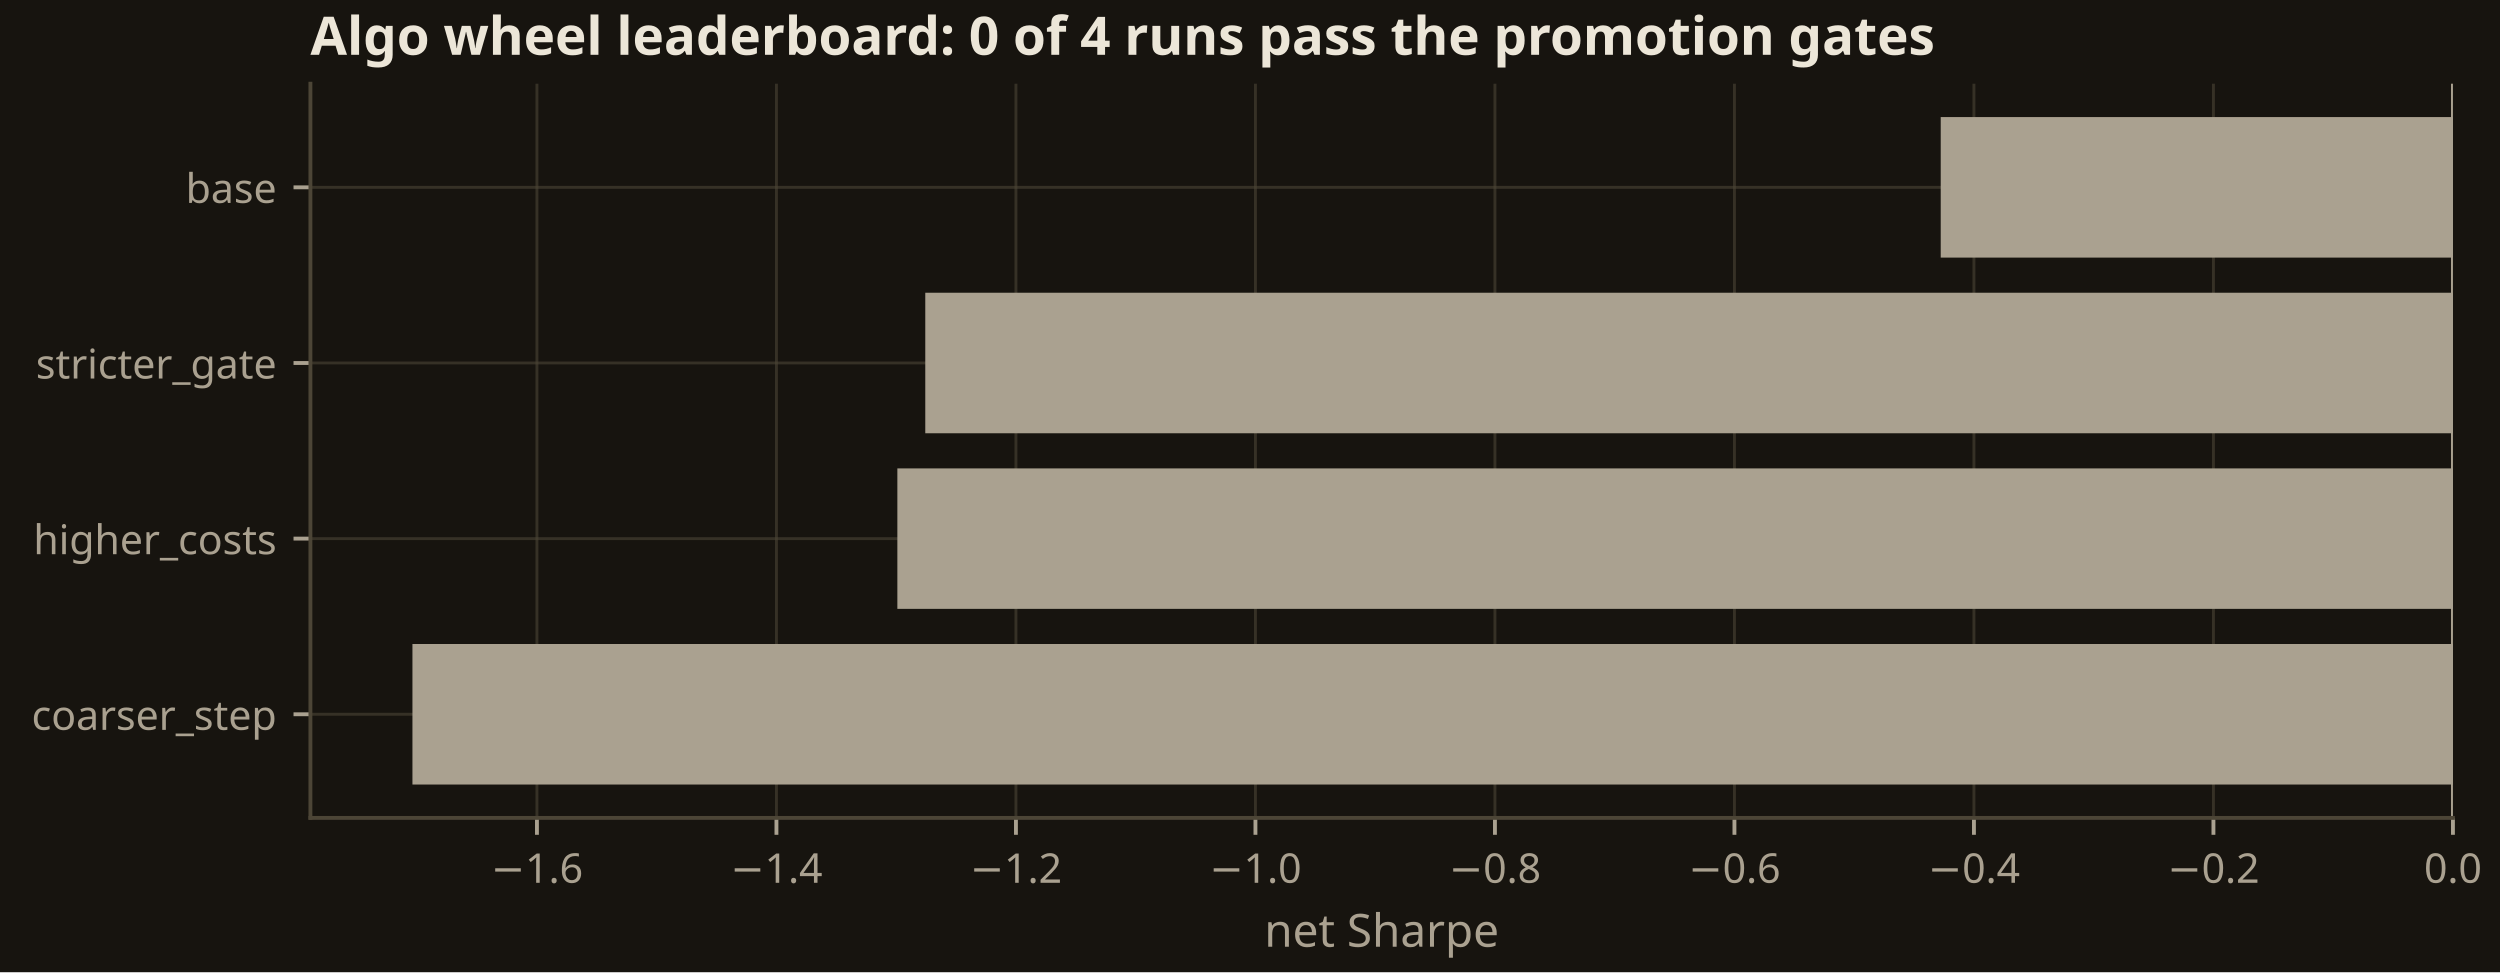
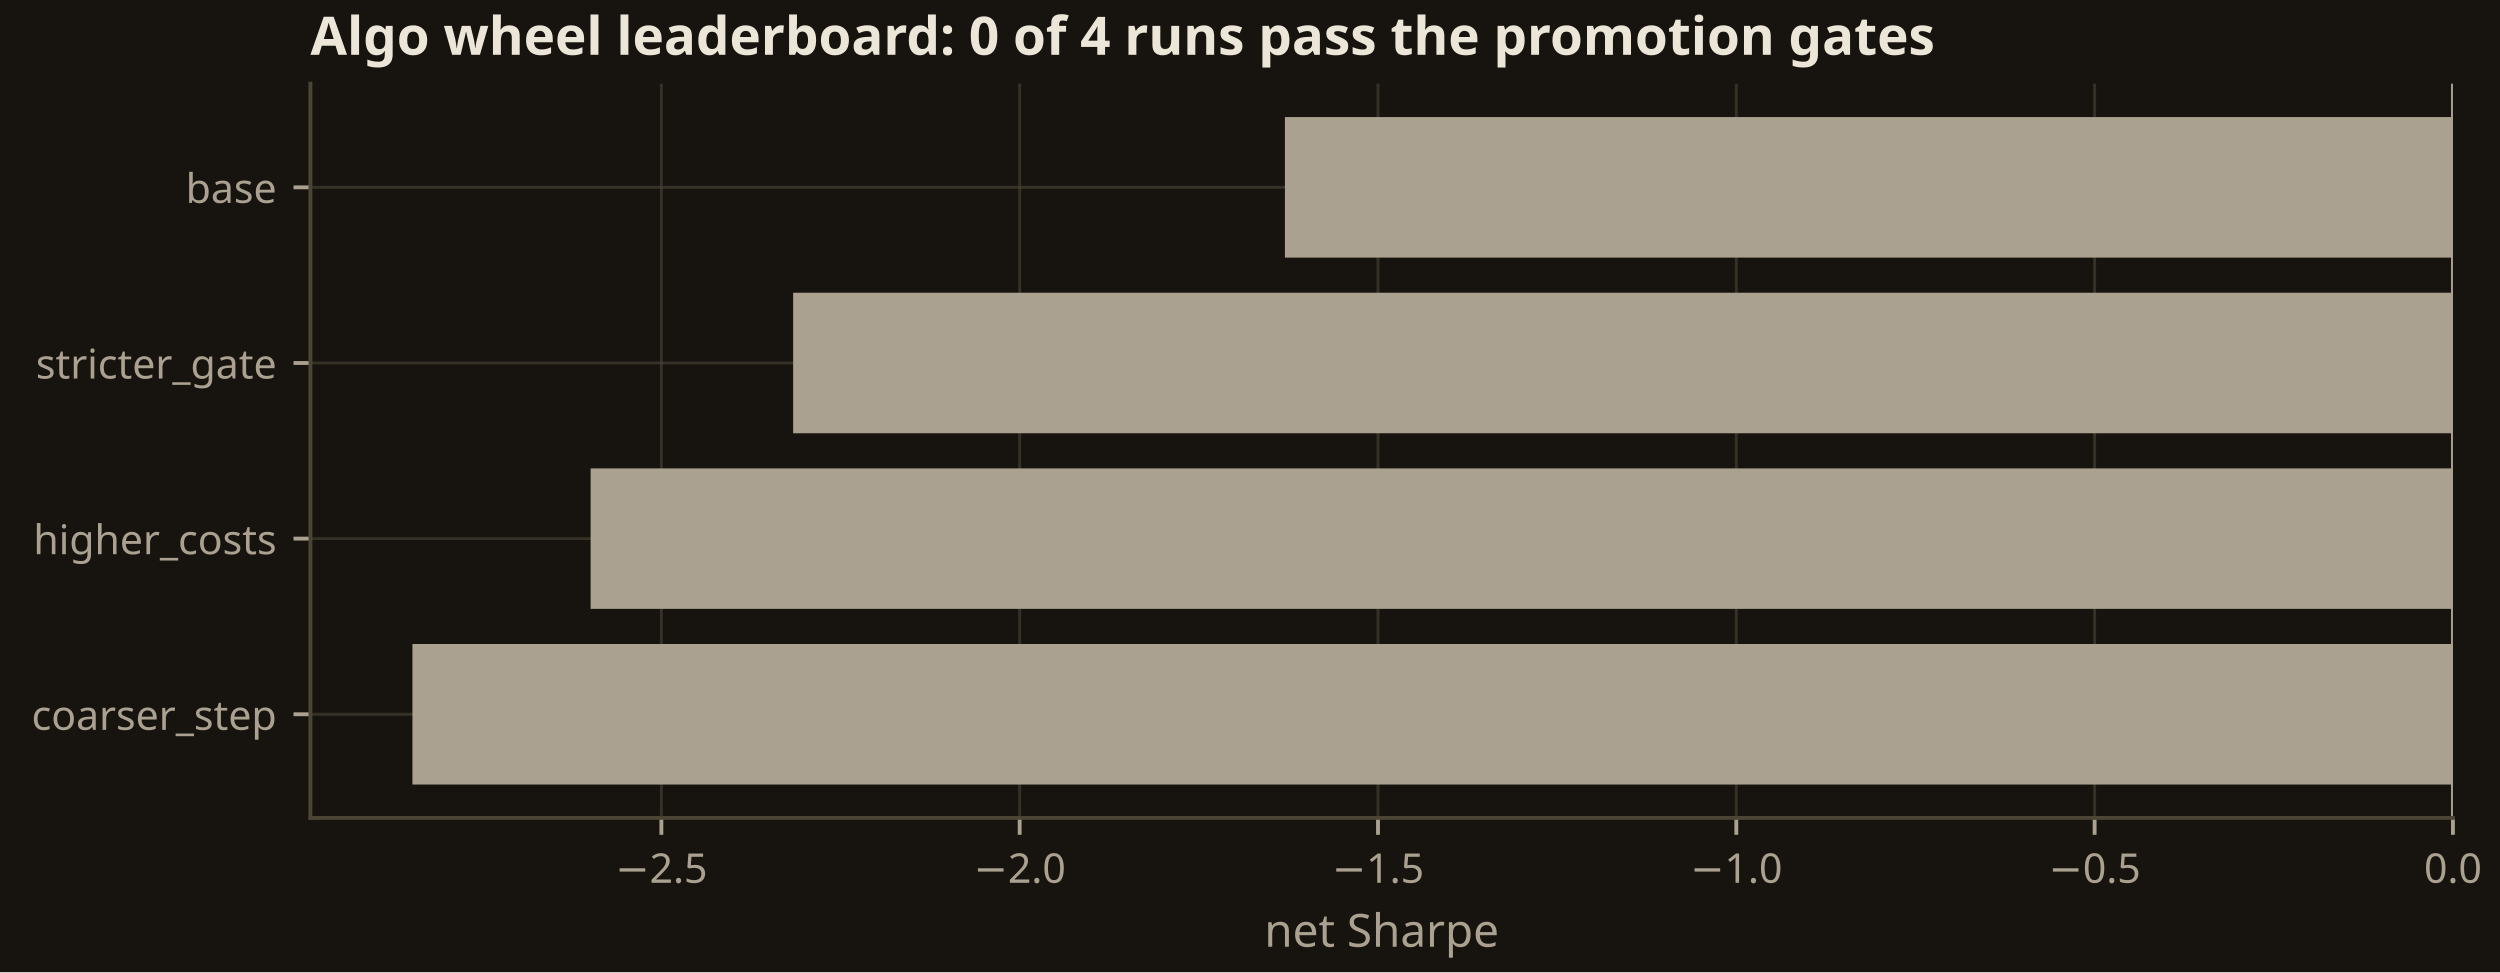
<svg xmlns="http://www.w3.org/2000/svg" xmlns:xlink="http://www.w3.org/1999/xlink" width="518.4pt" height="201.6pt" viewBox="0 0 518.4 201.6" version="1.1">
  <defs>
    <style type="text/css">*{stroke-linejoin: round; stroke-linecap: butt}</style>
  </defs>
  <g id="figure_1">
    <g id="patch_1">
      <path d="M 0 201.6  L 518.4 201.6  L 518.4 0  L 0 0  z " style="fill: #17140f" />
    </g>
    <g id="axes_1">
      <g id="patch_2">
        <path d="M 64.367 169.599  L 508.641 169.599  L 508.641 17.359  L 64.367 17.359  z " style="fill: #17140f" />
      </g>
      <g id="matplotlib.axis_1">
        <g id="xtick_1">
          <g id="line2d_1">
-             <path d="M 111.34 169.599  L 111.34 17.359  " clip-path="url(#pdcb2657b99)" style="fill: none; stroke: #4c4536; stroke-opacity: 0.6; stroke-width: 0.6; stroke-linecap: square" />
+             <path d="M 137.142 169.599  L 137.142 17.359  " clip-path="url(#pdcb2657b99)" style="fill: none; stroke: #4c4536; stroke-opacity: 0.6; stroke-width: 0.6; stroke-linecap: square" />
          </g>
          <g id="line2d_2">
            <defs>
              <path id="mfe43602b47" d="M 0 0  L 0 3.5  " style="stroke: #aaa190; stroke-width: 0.8" />
            </defs>
            <g>
-               <use xlink:href="#mfe43602b47" x="111.34" y="169.599" style="fill: #aaa190; stroke: #aaa190; stroke-width: 0.8" />
+               <use xlink:href="#mfe43602b47" x="137.142" y="169.599" style="fill: #aaa190; stroke: #aaa190; stroke-width: 0.8" />
            </g>
          </g>
          <g id="text_1">
-             <text style="font-size: 8.5px; font-family: 'IBM Plex Sans', system-ui, sans-serif; text-anchor: middle; fill: #aaa190" x="111.34" y="183.057" transform="rotate(-0 111.3405 183.057)">−1.6</text>
+             <text style="font-size: 8.5px; font-family: 'IBM Plex Sans', system-ui, sans-serif; text-anchor: middle; fill: #aaa190" x="137.142" y="183.057" transform="rotate(-0 137.1419 183.057)">−2.5</text>
          </g>
        </g>
        <g id="xtick_2">
          <g id="line2d_3">
-             <path d="M 161.003 169.599  L 161.003 17.359  " clip-path="url(#pdcb2657b99)" style="fill: none; stroke: #4c4536; stroke-opacity: 0.6; stroke-width: 0.6; stroke-linecap: square" />
+             <path d="M 211.442 169.599  L 211.442 17.359  " clip-path="url(#pdcb2657b99)" style="fill: none; stroke: #4c4536; stroke-opacity: 0.6; stroke-width: 0.6; stroke-linecap: square" />
          </g>
          <g id="line2d_4">
            <g>
-               <use xlink:href="#mfe43602b47" x="161.003" y="169.599" style="fill: #aaa190; stroke: #aaa190; stroke-width: 0.8" />
+               <use xlink:href="#mfe43602b47" x="211.442" y="169.599" style="fill: #aaa190; stroke: #aaa190; stroke-width: 0.8" />
            </g>
          </g>
          <g id="text_2">
-             <text style="font-size: 8.5px; font-family: 'IBM Plex Sans', system-ui, sans-serif; text-anchor: middle; fill: #aaa190" x="161.003" y="183.057" transform="rotate(-0 161.003 183.057)">−1.4</text>
+             <text style="font-size: 8.5px; font-family: 'IBM Plex Sans', system-ui, sans-serif; text-anchor: middle; fill: #aaa190" x="211.442" y="183.057" transform="rotate(-0 211.4417 183.057)">−2.0</text>
          </g>
        </g>
        <g id="xtick_3">
          <g id="line2d_5">
-             <path d="M 210.666 169.599  L 210.666 17.359  " clip-path="url(#pdcb2657b99)" style="fill: none; stroke: #4c4536; stroke-opacity: 0.6; stroke-width: 0.6; stroke-linecap: square" />
+             <path d="M 285.742 169.599  L 285.742 17.359  " clip-path="url(#pdcb2657b99)" style="fill: none; stroke: #4c4536; stroke-opacity: 0.6; stroke-width: 0.6; stroke-linecap: square" />
          </g>
          <g id="line2d_6">
            <g>
-               <use xlink:href="#mfe43602b47" x="210.666" y="169.599" style="fill: #aaa190; stroke: #aaa190; stroke-width: 0.8" />
+               <use xlink:href="#mfe43602b47" x="285.742" y="169.599" style="fill: #aaa190; stroke: #aaa190; stroke-width: 0.8" />
            </g>
          </g>
          <g id="text_3">
-             <text style="font-size: 8.5px; font-family: 'IBM Plex Sans', system-ui, sans-serif; text-anchor: middle; fill: #aaa190" x="210.666" y="183.057" transform="rotate(-0 210.6656 183.057)">−1.2</text>
+             <text style="font-size: 8.5px; font-family: 'IBM Plex Sans', system-ui, sans-serif; text-anchor: middle; fill: #aaa190" x="285.742" y="183.057" transform="rotate(-0 285.7415 183.057)">−1.5</text>
          </g>
        </g>
        <g id="xtick_4">
          <g id="line2d_7">
-             <path d="M 260.328 169.599  L 260.328 17.359  " clip-path="url(#pdcb2657b99)" style="fill: none; stroke: #4c4536; stroke-opacity: 0.6; stroke-width: 0.6; stroke-linecap: square" />
+             <path d="M 360.041 169.599  L 360.041 17.359  " clip-path="url(#pdcb2657b99)" style="fill: none; stroke: #4c4536; stroke-opacity: 0.6; stroke-width: 0.6; stroke-linecap: square" />
          </g>
          <g id="line2d_8">
            <g>
-               <use xlink:href="#mfe43602b47" x="260.328" y="169.599" style="fill: #aaa190; stroke: #aaa190; stroke-width: 0.8" />
+               <use xlink:href="#mfe43602b47" x="360.041" y="169.599" style="fill: #aaa190; stroke: #aaa190; stroke-width: 0.8" />
            </g>
          </g>
          <g id="text_4">
-             <text style="font-size: 8.5px; font-family: 'IBM Plex Sans', system-ui, sans-serif; text-anchor: middle; fill: #aaa190" x="260.328" y="183.057" transform="rotate(-0 260.3281 183.057)">−1.0</text>
+             <text style="font-size: 8.5px; font-family: 'IBM Plex Sans', system-ui, sans-serif; text-anchor: middle; fill: #aaa190" x="360.041" y="183.057" transform="rotate(-0 360.0413 183.057)">−1.0</text>
          </g>
        </g>
        <g id="xtick_5">
          <g id="line2d_9">
-             <path d="M 309.991 169.599  L 309.991 17.359  " clip-path="url(#pdcb2657b99)" style="fill: none; stroke: #4c4536; stroke-opacity: 0.6; stroke-width: 0.6; stroke-linecap: square" />
+             <path d="M 434.341 169.599  L 434.341 17.359  " clip-path="url(#pdcb2657b99)" style="fill: none; stroke: #4c4536; stroke-opacity: 0.6; stroke-width: 0.6; stroke-linecap: square" />
          </g>
          <g id="line2d_10">
            <g>
-               <use xlink:href="#mfe43602b47" x="309.991" y="169.599" style="fill: #aaa190; stroke: #aaa190; stroke-width: 0.8" />
+               <use xlink:href="#mfe43602b47" x="434.341" y="169.599" style="fill: #aaa190; stroke: #aaa190; stroke-width: 0.8" />
            </g>
          </g>
          <g id="text_5">
-             <text style="font-size: 8.5px; font-family: 'IBM Plex Sans', system-ui, sans-serif; text-anchor: middle; fill: #aaa190" x="309.991" y="183.057" transform="rotate(-0 309.9907 183.057)">−0.8</text>
+             <text style="font-size: 8.5px; font-family: 'IBM Plex Sans', system-ui, sans-serif; text-anchor: middle; fill: #aaa190" x="434.341" y="183.057" transform="rotate(-0 434.3411 183.057)">−0.5</text>
          </g>
        </g>
        <g id="xtick_6">
          <g id="line2d_11">
-             <path d="M 359.653 169.599  L 359.653 17.359  " clip-path="url(#pdcb2657b99)" style="fill: none; stroke: #4c4536; stroke-opacity: 0.6; stroke-width: 0.6; stroke-linecap: square" />
+             <path d="M 508.641 169.599  L 508.641 17.359  " clip-path="url(#pdcb2657b99)" style="fill: none; stroke: #4c4536; stroke-opacity: 0.6; stroke-width: 0.6; stroke-linecap: square" />
          </g>
          <g id="line2d_12">
-             <g>
-               <use xlink:href="#mfe43602b47" x="359.653" y="169.599" style="fill: #aaa190; stroke: #aaa190; stroke-width: 0.8" />
-             </g>
-           </g>
-           <g id="text_6">
-             <text style="font-size: 8.5px; font-family: 'IBM Plex Sans', system-ui, sans-serif; text-anchor: middle; fill: #aaa190" x="359.653" y="183.057" transform="rotate(-0 359.6533 183.057)">−0.6</text>
-           </g>
-         </g>
-         <g id="xtick_7">
-           <g id="line2d_13">
-             <path d="M 409.316 169.599  L 409.316 17.359  " clip-path="url(#pdcb2657b99)" style="fill: none; stroke: #4c4536; stroke-opacity: 0.6; stroke-width: 0.6; stroke-linecap: square" />
-           </g>
-           <g id="line2d_14">
-             <g>
-               <use xlink:href="#mfe43602b47" x="409.316" y="169.599" style="fill: #aaa190; stroke: #aaa190; stroke-width: 0.8" />
-             </g>
-           </g>
-           <g id="text_7">
-             <text style="font-size: 8.5px; font-family: 'IBM Plex Sans', system-ui, sans-serif; text-anchor: middle; fill: #aaa190" x="409.316" y="183.057" transform="rotate(-0 409.3158 183.057)">−0.4</text>
-           </g>
-         </g>
-         <g id="xtick_8">
-           <g id="line2d_15">
-             <path d="M 458.978 169.599  L 458.978 17.359  " clip-path="url(#pdcb2657b99)" style="fill: none; stroke: #4c4536; stroke-opacity: 0.6; stroke-width: 0.6; stroke-linecap: square" />
-           </g>
-           <g id="line2d_16">
-             <g>
-               <use xlink:href="#mfe43602b47" x="458.978" y="169.599" style="fill: #aaa190; stroke: #aaa190; stroke-width: 0.8" />
-             </g>
-           </g>
-           <g id="text_8">
-             <text style="font-size: 8.5px; font-family: 'IBM Plex Sans', system-ui, sans-serif; text-anchor: middle; fill: #aaa190" x="458.978" y="183.057" transform="rotate(-0 458.9784 183.057)">−0.2</text>
-           </g>
-         </g>
-         <g id="xtick_9">
-           <g id="line2d_17">
-             <path d="M 508.641 169.599  L 508.641 17.359  " clip-path="url(#pdcb2657b99)" style="fill: none; stroke: #4c4536; stroke-opacity: 0.6; stroke-width: 0.6; stroke-linecap: square" />
-           </g>
-           <g id="line2d_18">
            <g>
              <use xlink:href="#mfe43602b47" x="508.641" y="169.599" style="fill: #aaa190; stroke: #aaa190; stroke-width: 0.8" />
            </g>
          </g>
-           <g id="text_9">
+           <g id="text_6">
            <text style="font-size: 8.5px; font-family: 'IBM Plex Sans', system-ui, sans-serif; text-anchor: middle; fill: #aaa190" x="508.641" y="183.057" transform="rotate(-0 508.6409 183.057)">0.0</text>
          </g>
        </g>
-         <g id="text_10">
+         <g id="text_7">
          <text style="font-size: 9.5px; font-family: 'IBM Plex Sans', system-ui, sans-serif; text-anchor: middle; fill: #aaa190" x="286.504" y="196.318" transform="rotate(-0 286.504 196.3175)">net Sharpe</text>
        </g>
      </g>
      <g id="matplotlib.axis_2">
        <g id="ytick_1">
-           <g id="line2d_19">
+           <g id="line2d_13">
            <path d="M 64.367 148.111  L 508.641 148.111  " clip-path="url(#pdcb2657b99)" style="fill: none; stroke: #4c4536; stroke-opacity: 0.6; stroke-width: 0.6; stroke-linecap: square" />
          </g>
-           <g id="line2d_20">
+           <g id="line2d_14">
            <defs>
              <path id="m762ac581d3" d="M 0 0  L -3.5 0  " style="stroke: #aaa190; stroke-width: 0.8" />
            </defs>
            <g>
              <use xlink:href="#m762ac581d3" x="64.367" y="148.111" style="fill: #aaa190; stroke: #aaa190; stroke-width: 0.8" />
            </g>
          </g>
-           <g id="text_11">
+           <g id="text_8">
            <text style="font-size: 8.5px; font-family: 'IBM Plex Sans', system-ui, sans-serif; text-anchor: end; fill: #aaa190" x="57.367" y="151.34" transform="rotate(-0 57.36704 151.3395)">coarser_step</text>
          </g>
        </g>
        <g id="ytick_2">
-           <g id="line2d_21">
+           <g id="line2d_15">
            <path d="M 64.367 111.689  L 508.641 111.689  " clip-path="url(#pdcb2657b99)" style="fill: none; stroke: #4c4536; stroke-opacity: 0.6; stroke-width: 0.6; stroke-linecap: square" />
          </g>
-           <g id="line2d_22">
+           <g id="line2d_16">
            <g>
              <use xlink:href="#m762ac581d3" x="64.367" y="111.689" style="fill: #aaa190; stroke: #aaa190; stroke-width: 0.8" />
            </g>
          </g>
-           <g id="text_12">
+           <g id="text_9">
            <text style="font-size: 8.5px; font-family: 'IBM Plex Sans', system-ui, sans-serif; text-anchor: end; fill: #aaa190" x="57.367" y="114.919" transform="rotate(-0 57.36704 114.9187)">higher_costs</text>
          </g>
        </g>
        <g id="ytick_3">
-           <g id="line2d_23">
+           <g id="line2d_17">
            <path d="M 64.367 75.268  L 508.641 75.268  " clip-path="url(#pdcb2657b99)" style="fill: none; stroke: #4c4536; stroke-opacity: 0.6; stroke-width: 0.6; stroke-linecap: square" />
          </g>
-           <g id="line2d_24">
+           <g id="line2d_18">
            <g>
              <use xlink:href="#m762ac581d3" x="64.367" y="75.268" style="fill: #aaa190; stroke: #aaa190; stroke-width: 0.8" />
            </g>
          </g>
-           <g id="text_13">
+           <g id="text_10">
            <text style="font-size: 8.5px; font-family: 'IBM Plex Sans', system-ui, sans-serif; text-anchor: end; fill: #aaa190" x="57.367" y="78.498" transform="rotate(-0 57.36704 78.49752)">stricter_gate</text>
          </g>
        </g>
        <g id="ytick_4">
-           <g id="line2d_25">
+           <g id="line2d_19">
            <path d="M 64.367 38.847  L 508.641 38.847  " clip-path="url(#pdcb2657b99)" style="fill: none; stroke: #4c4536; stroke-opacity: 0.6; stroke-width: 0.6; stroke-linecap: square" />
          </g>
-           <g id="line2d_26">
+           <g id="line2d_20">
            <g>
              <use xlink:href="#m762ac581d3" x="64.367" y="38.847" style="fill: #aaa190; stroke: #aaa190; stroke-width: 0.8" />
            </g>
          </g>
-           <g id="text_14">
+           <g id="text_11">
            <text style="font-size: 8.5px; font-family: 'IBM Plex Sans', system-ui, sans-serif; text-anchor: end; fill: #aaa190" x="57.367" y="42.076" transform="rotate(-0 57.36704 42.07635)">base</text>
          </g>
        </g>
      </g>
      <g id="patch_3">
        <path d="M 508.641 162.679  L 85.523 162.679  L 85.523 133.542  L 508.641 133.542  z " clip-path="url(#pdcb2657b99)" style="fill: #aaa190" />
      </g>
      <g id="patch_4">
-         <path d="M 508.641 126.258  L 186.076 126.258  L 186.076 97.121  L 508.641 97.121  z " clip-path="url(#pdcb2657b99)" style="fill: #aaa190" />
+         <path d="M 508.641 126.258  L 122.473 126.258  L 122.473 97.121  L 508.641 97.121  z " clip-path="url(#pdcb2657b99)" style="fill: #aaa190" />
      </g>
      <g id="patch_5">
-         <path d="M 508.641 89.837  L 191.864 89.837  L 191.864 60.7  L 508.641 60.7  z " clip-path="url(#pdcb2657b99)" style="fill: #aaa190" />
+         <path d="M 508.641 89.837  L 164.465 89.837  L 164.465 60.7  L 508.641 60.7  z " clip-path="url(#pdcb2657b99)" style="fill: #aaa190" />
      </g>
      <g id="patch_6">
-         <path d="M 508.641 53.415  L 402.427 53.415  L 402.427 24.279  L 508.641 24.279  z " clip-path="url(#pdcb2657b99)" style="fill: #aaa190" />
+         <path d="M 508.641 53.415  L 266.442 53.415  L 266.442 24.279  L 508.641 24.279  z " clip-path="url(#pdcb2657b99)" style="fill: #aaa190" />
      </g>
-       <g id="line2d_27">
+       <g id="line2d_21">
        <path d="M 508.641 169.599  L 508.641 17.359  " clip-path="url(#pdcb2657b99)" style="fill: none; stroke: #aaa190; stroke-width: 0.8; stroke-linecap: square" />
      </g>
      <g id="patch_7">
        <path d="M 64.367 169.599  L 64.367 17.359  " style="fill: none; stroke: #4c4536; stroke-width: 0.8; stroke-linejoin: miter; stroke-linecap: square" />
      </g>
      <g id="patch_8">
        <path d="M 64.367 169.599  L 508.641 169.599  " style="fill: none; stroke: #4c4536; stroke-width: 0.8; stroke-linejoin: miter; stroke-linecap: square" />
      </g>
-       <g id="text_15">
+       <g id="text_12">
        <text style="font-weight: 700; font-size: 11px; font-family: 'IBM Plex Sans', system-ui, sans-serif; text-anchor: start; fill: #ece6d8" x="64.367" y="11.359" transform="rotate(-0 64.36704 11.35852)">Algo wheel leaderboard: 0 of 4 runs pass the promotion gates</text>
      </g>
    </g>
  </g>
  <defs>
    <clipPath id="pdcb2657b99">
      <rect x="64.367" y="17.359" width="444.274" height="152.24" />
    </clipPath>
  </defs>
</svg>
